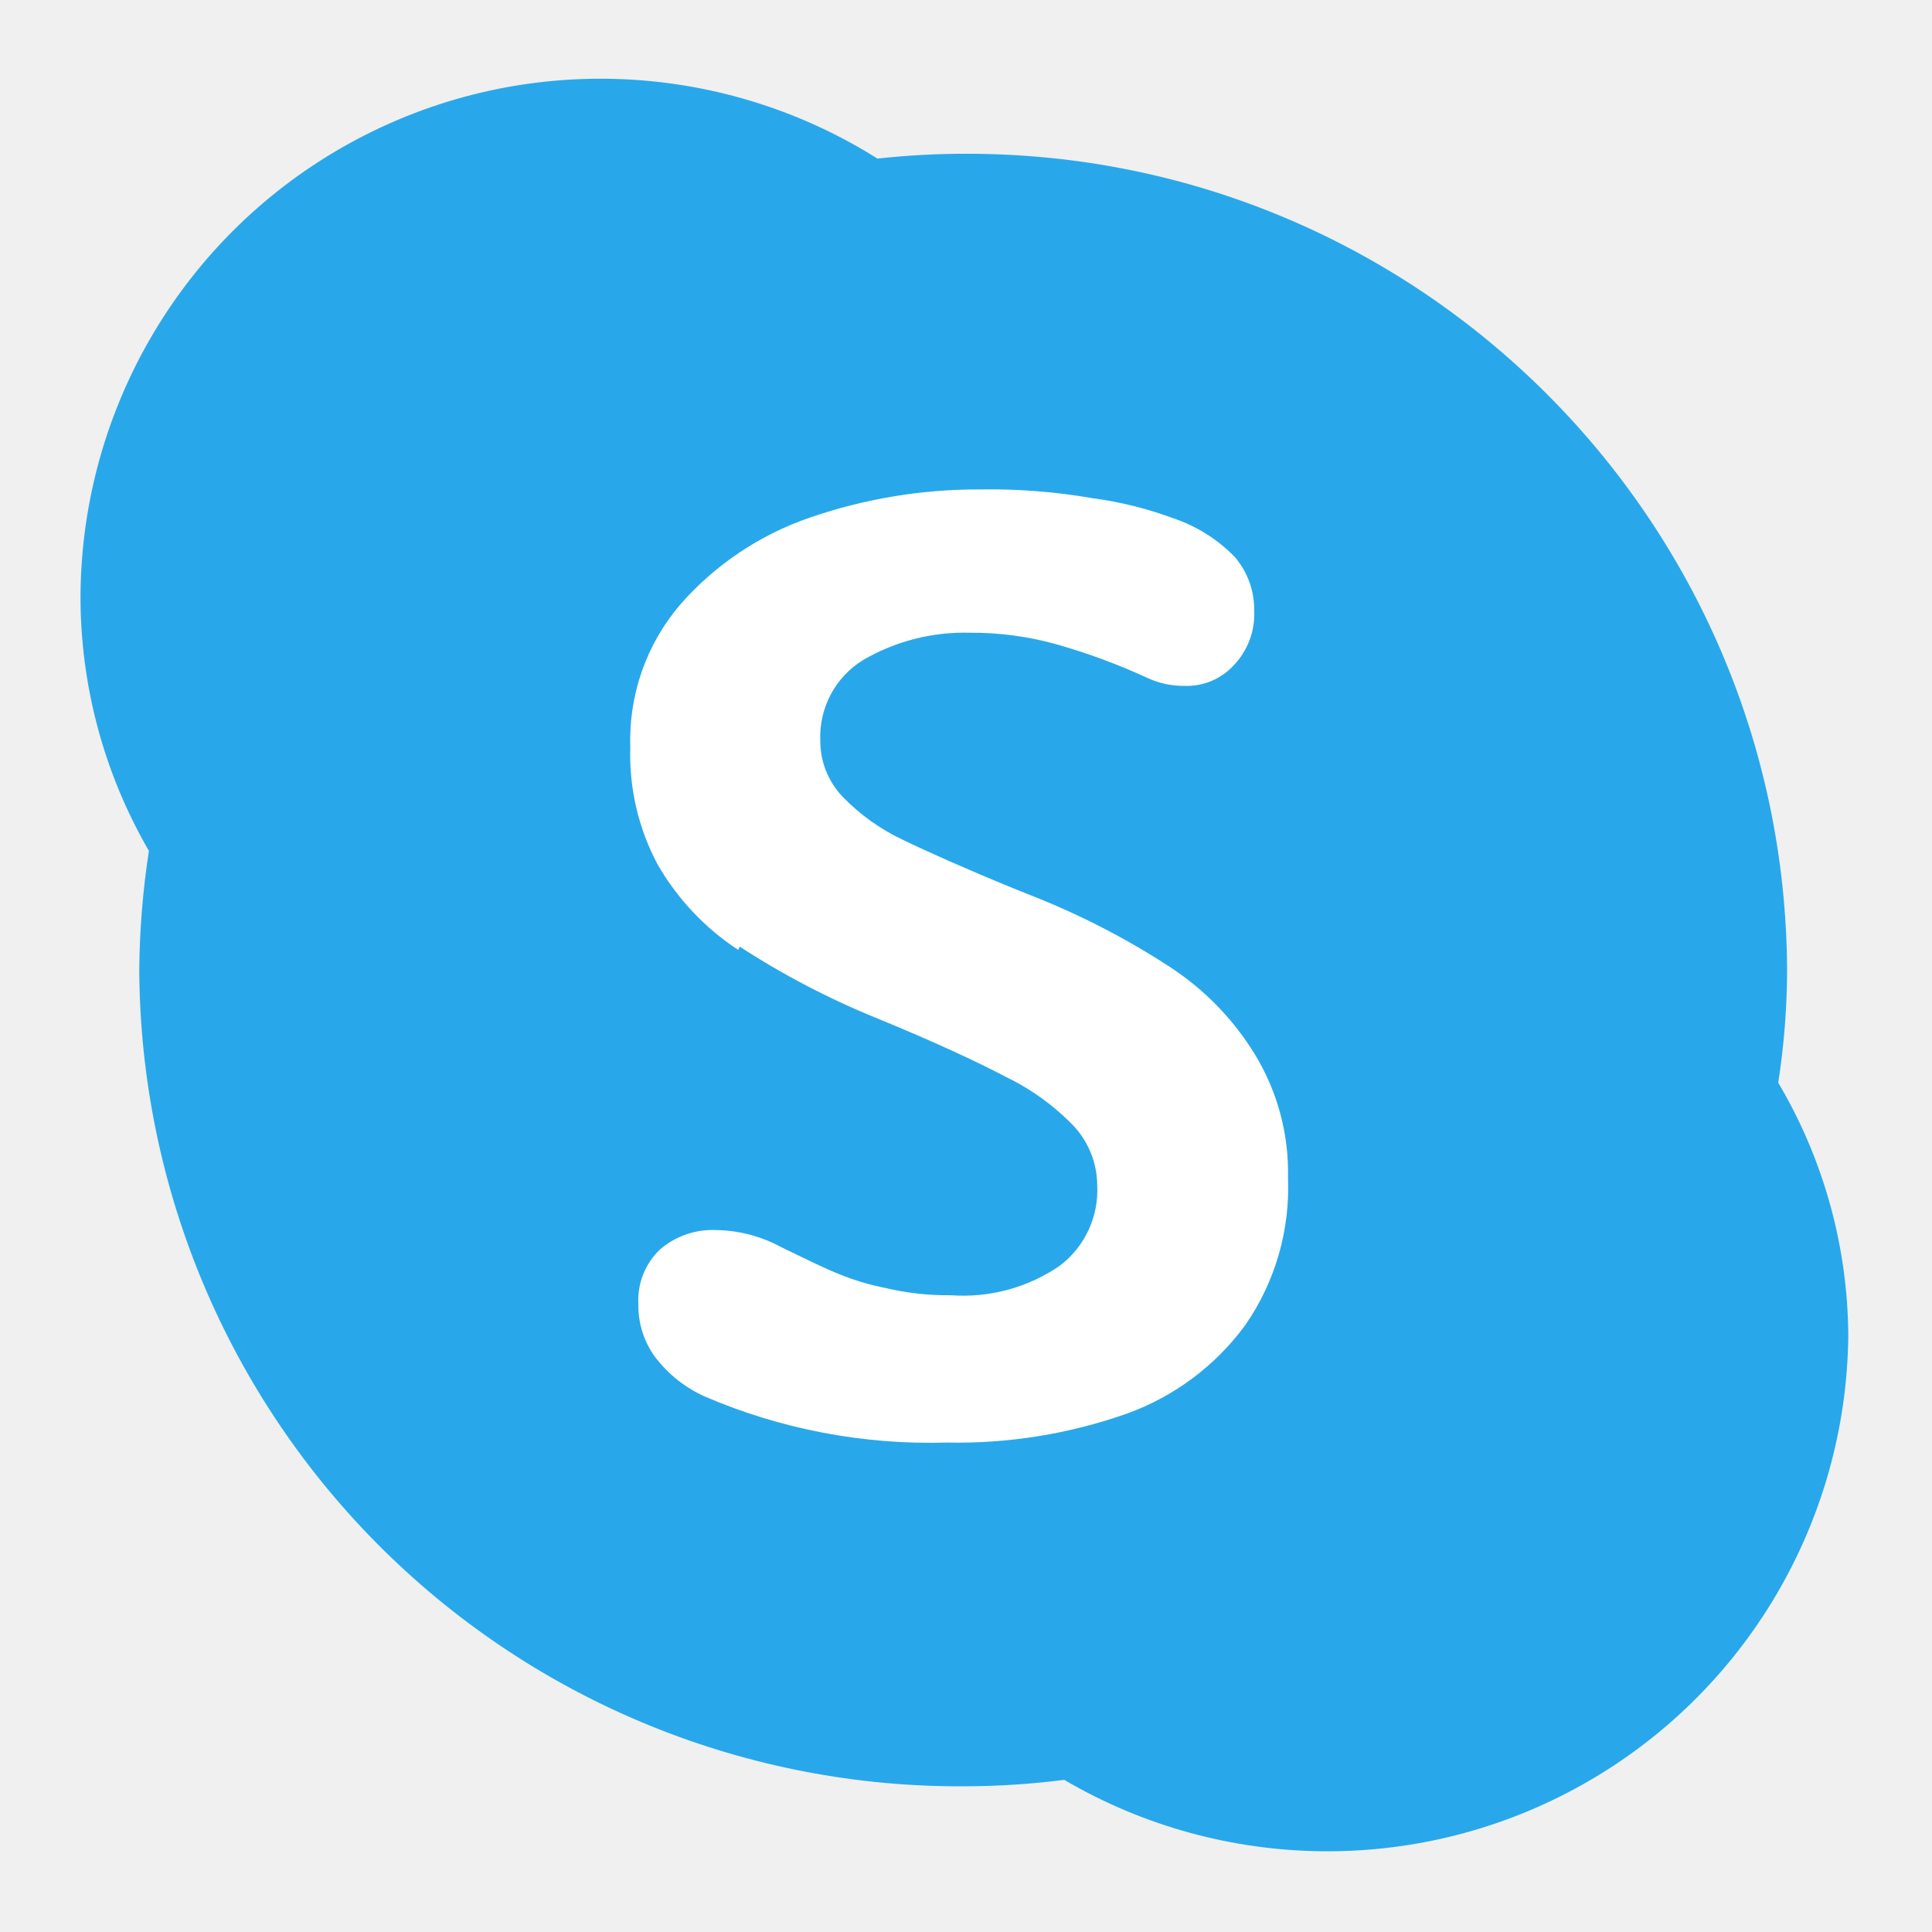
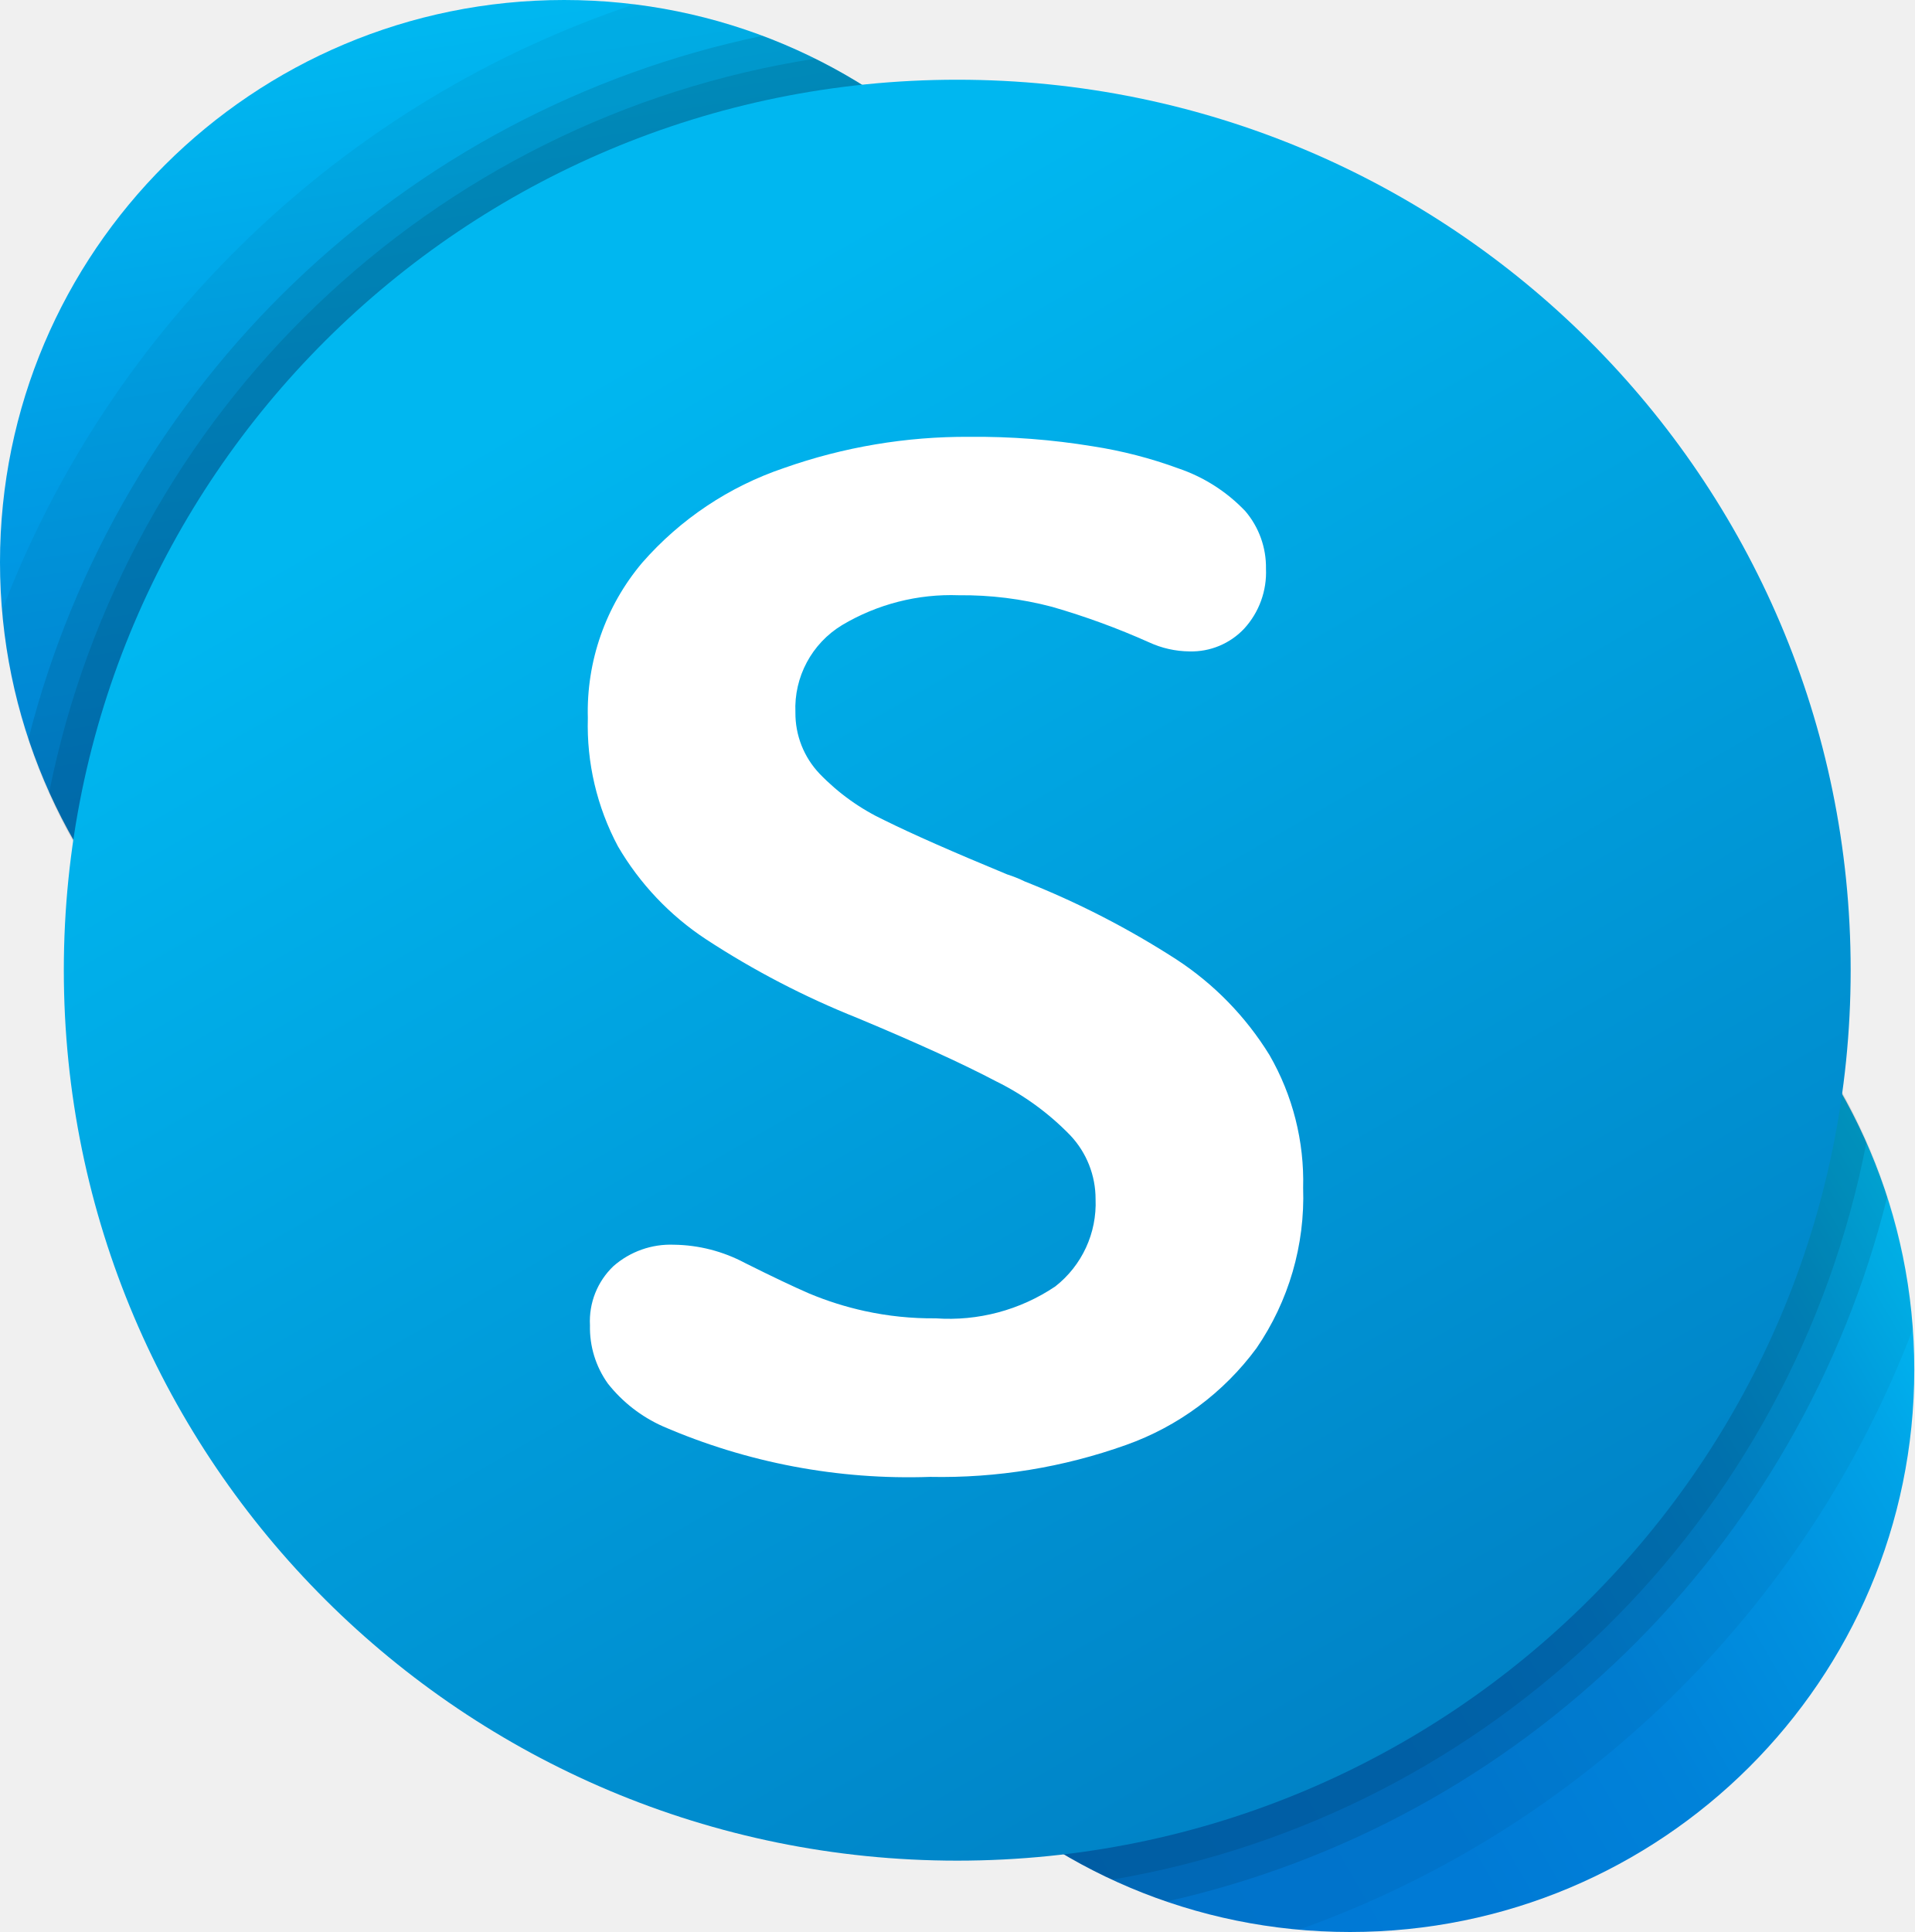
- <svg xmlns="http://www.w3.org/2000/svg" viewBox="0 0 24 24">
+ <svg xmlns="http://www.w3.org/2000/svg" height="1000" width="990.833">
  <defs>
-     <style>.cls-1{fill:none;}.cls-2{fill:#28a8ea;}.cls-2,.cls-3{fill-rule:evenodd;}.cls-3{fill:#fff;}</style>
+     <linearGradient id="a" x1="8.393" y1="1.106" x2="11.125" y2="18.354" gradientUnits="userSpaceOnUse">
+       <stop offset=".012" stop-color="#00b7f0" />
+       <stop offset=".339" stop-color="#009de5" />
+       <stop offset=".755" stop-color="#0082d9" />
+       <stop offset="1" stop-color="#0078d4" />
+     </linearGradient>
+     <linearGradient id="b" x1="14.379" y1="26.645" x2="29.546" y2="17.889" gradientUnits="userSpaceOnUse">
+       <stop offset="0" stop-color="#0078d4" />
+       <stop offset=".37" stop-color="#007ad5" />
+       <stop offset=".573" stop-color="#0082d9" />
+       <stop offset=".735" stop-color="#0090df" />
+       <stop offset=".875" stop-color="#00a3e7" />
+       <stop offset="1" stop-color="#00bcf2" />
+     </linearGradient>
+     <linearGradient id="c" x1="10.45" y1="6.689" x2="24.291" y2="30.662" gradientUnits="userSpaceOnUse">
+       <stop offset="0" stop-color="#00b7f0" />
+       <stop offset="1" stop-color="#007cc1" />
+     </linearGradient>
  </defs>
-   <g id="Skype">
-     <g id="_24" data-name="24">
-       <rect class="cls-1" width="24" height="24" />
-       <path class="cls-2" d="M22.09,13.45a9.33,9.33,0,0,0,.11-1.4A10.19,10.19,0,0,0,12,1.91a10,10,0,0,0-1.1.06A6.46,6.46,0,0,0,1,7.4a6.29,6.29,0,0,0,.85,3.17,10.19,10.19,0,0,0-.12,1.48A10.19,10.19,0,0,0,12,22.19a9.87,9.87,0,0,0,1.22-.08,6.47,6.47,0,0,0,9.74-5.51A6.23,6.23,0,0,0,22.09,13.45Z" />
-       <path id="letter" class="cls-3" d="M9.17,11.8a3.14,3.14,0,0,1-1-1.06,2.89,2.89,0,0,1-.34-1.46,2.59,2.59,0,0,1,.62-1.77,3.76,3.76,0,0,1,1.61-1.08,6.4,6.4,0,0,1,2.11-.35,7.47,7.47,0,0,1,1.41.11,4.63,4.63,0,0,1,1,.25,1.91,1.91,0,0,1,.76.48,1,1,0,0,1,.24.66.92.92,0,0,1-.25.68.79.79,0,0,1-.62.26,1.06,1.06,0,0,1-.46-.1A7.67,7.67,0,0,0,13.11,8a3.89,3.89,0,0,0-1.06-.14,2.5,2.5,0,0,0-1.33.34,1.12,1.12,0,0,0-.53,1,1,1,0,0,0,.28.7,2.56,2.56,0,0,0,.74.53c.31.15.78.36,1.39.61l.2.08a9.51,9.51,0,0,1,1.73.89,3.44,3.44,0,0,1,1.06,1.09A2.82,2.82,0,0,1,16,14.63a3,3,0,0,1-.53,1.83A3.15,3.15,0,0,1,14,17.56a6.34,6.34,0,0,1-2.24.36,7.08,7.08,0,0,1-3-.57,1.59,1.59,0,0,1-.62-.49,1.08,1.08,0,0,1-.21-.66.87.87,0,0,1,.27-.68,1,1,0,0,1,.69-.24,1.75,1.75,0,0,1,.81.21c.31.15.55.27.73.34A3.11,3.11,0,0,0,11,16a3.35,3.35,0,0,0,.81.09,2.12,2.12,0,0,0,1.36-.37,1.18,1.18,0,0,0,.46-1,1.09,1.09,0,0,0-.29-.73,2.94,2.94,0,0,0-.84-.61c-.38-.2-.9-.44-1.58-.72a10.11,10.11,0,0,1-1.73-.9" />
-     </g>
+   <g transform="translate(-381.7262,-337.1429)">
+     <path d="m 18.518,9.73 a 8.759,8.73 0 0 1 -8.759,8.73 8.759,8.73 0 0 1 -8.759,-8.73 8.759,8.73 0 0 1 8.759,-8.73 8.759,8.73 0 0 1 8.759,8.73" transform="matrix(33.33333,0,0,33.33333,348.3929,303.8095)" style="fill:url(#a)" />
+     <path d="m 30.725,22.267 a 8.762,8.733 0 0 1 -8.762,8.733 8.762,8.733 0 0 1 -8.762,-8.733 8.762,8.733 0 0 1 8.762,-8.733 8.762,8.733 0 0 1 8.762,8.733" transform="matrix(33.33333,0,0,33.33333,348.3929,303.8095)" style="fill:url(#b)" />
+     <path d="m 1.032,10.477 a 8.758,8.758 0 1 0 9.817,-9.41 15.915,15.915 0 0 0 -9.817,9.41 z" fill-rule="evenodd" opacity=".05" transform="matrix(33.33333,0,0,33.33333,348.3929,303.8095)" />
+     <path d="m 30.702,21.64 a 8.761,8.761 0 1 0 -9.533,9.324 15.915,15.915 0 0 0 9.533,-9.325 z" fill-rule="evenodd" opacity=".05" transform="matrix(33.33333,0,0,33.33333,348.3929,303.8095)" />
+     <path d="m 1.442,12.473 a 8.755,8.755 0 1 0 11.398,-10.917 14.893,14.893 0 0 0 -11.398,10.917 z" fill-rule="evenodd" opacity=".1" transform="matrix(33.33333,0,0,33.33333,348.3929,303.8095)" />
+     <path d="m 30.304,19.588 a 8.758,8.758 0 1 0 -11.192,10.939 14.893,14.893 0 0 0 11.192,-10.939 z" fill-rule="evenodd" opacity=".1" transform="matrix(33.33333,0,0,33.33333,348.3929,303.8095)" />
+     <path d="m 1.764,13.301 a 8.753,8.753 0 1 0 11.894,-11.39 14.387,14.387 0 0 0 -11.894,11.39 z" fill-rule="evenodd" opacity=".1" transform="matrix(33.33333,0,0,33.33333,348.3929,303.8095)" />
+     <path d="m 29.981,18.743 a 8.756,8.756 0 1 0 -11.713,11.444 14.386,14.386 0 0 0 11.713,-11.444 z" fill-rule="evenodd" opacity=".1" transform="matrix(33.33333,0,0,33.33333,348.3929,303.8095)" />
+     <path d="m 29.737,16.065 a 13.873,13.827 0 0 1 -13.873,13.827 13.873,13.827 0 0 1 -13.873,-13.827 13.873,13.827 0 0 1 13.873,-13.827 13.873,13.827 0 0 1 13.873,13.827" transform="matrix(33.33333,0,0,33.33333,348.3929,303.8095)" style="fill:url(#c)" />
+     <path d="m 11.963,15.585 a 4.358,4.358 0 0 1 -1.367,-1.442 3.986,3.986 0 0 1 -0.468,-1.993 3.582,3.582 0 0 1 0.844,-2.412 5.08,5.08 0 0 1 2.2,-1.47 8.495,8.495 0 0 1 2.88,-0.485 11.184,11.184 0 0 1 1.916,0.147 6.918,6.918 0 0 1 1.329,0.343 2.576,2.576 0 0 1 1.04,0.664 1.344,1.344 0 0 1 0.321,0.893 1.294,1.294 0 0 1 -0.338,0.931 1.124,1.124 0 0 1 -0.849,0.354 1.529,1.529 0 0 1 -0.631,-0.142 11.434,11.434 0 0 0 -1.503,-0.55 5.455,5.455 0 0 0 -1.448,-0.18 3.305,3.305 0 0 0 -1.814,0.464 1.509,1.509 0 0 0 -0.724,1.355 1.363,1.363 0 0 0 0.376,0.953 3.426,3.426 0 0 0 1.013,0.725 q 0.637,0.316 1.9,0.838 a 1.97,1.97 0 0 1 0.272,0.109 13.497,13.497 0 0 1 2.352,1.209 4.742,4.742 0 0 1 1.448,1.486 3.92,3.92 0 0 1 0.523,2.064 4.151,4.151 0 0 1 -0.724,2.488 4.304,4.304 0 0 1 -2.025,1.503 8.537,8.537 0 0 1 -3.044,0.496 9.59,9.59 0 0 1 -4.149,-0.785 2.258,2.258 0 0 1 -0.854,-0.664 1.493,1.493 0 0 1 -0.278,-0.904 1.181,1.181 0 0 1 0.365,-0.92 1.345,1.345 0 0 1 0.941,-0.332 2.407,2.407 0 0 1 1.1,0.283 q 0.632,0.316 0.997,0.474 a 5.008,5.008 0 0 0 0.86,0.272 4.92,4.92 0 0 0 1.105,0.114 2.95,2.95 0 0 0 1.857,-0.495 1.635,1.635 0 0 0 0.626,-1.356 1.44,1.44 0 0 0 -0.392,-0.99 4.167,4.167 0 0 0 -1.154,-0.84 q -0.763,-0.402 -2.146,-0.98 a 13.291,13.291 0 0 1 -2.357,-1.225" fill="#fff" fill-rule="evenodd" transform="matrix(33.33333,0,0,33.33333,348.3929,303.8095)" />
  </g>
</svg>
